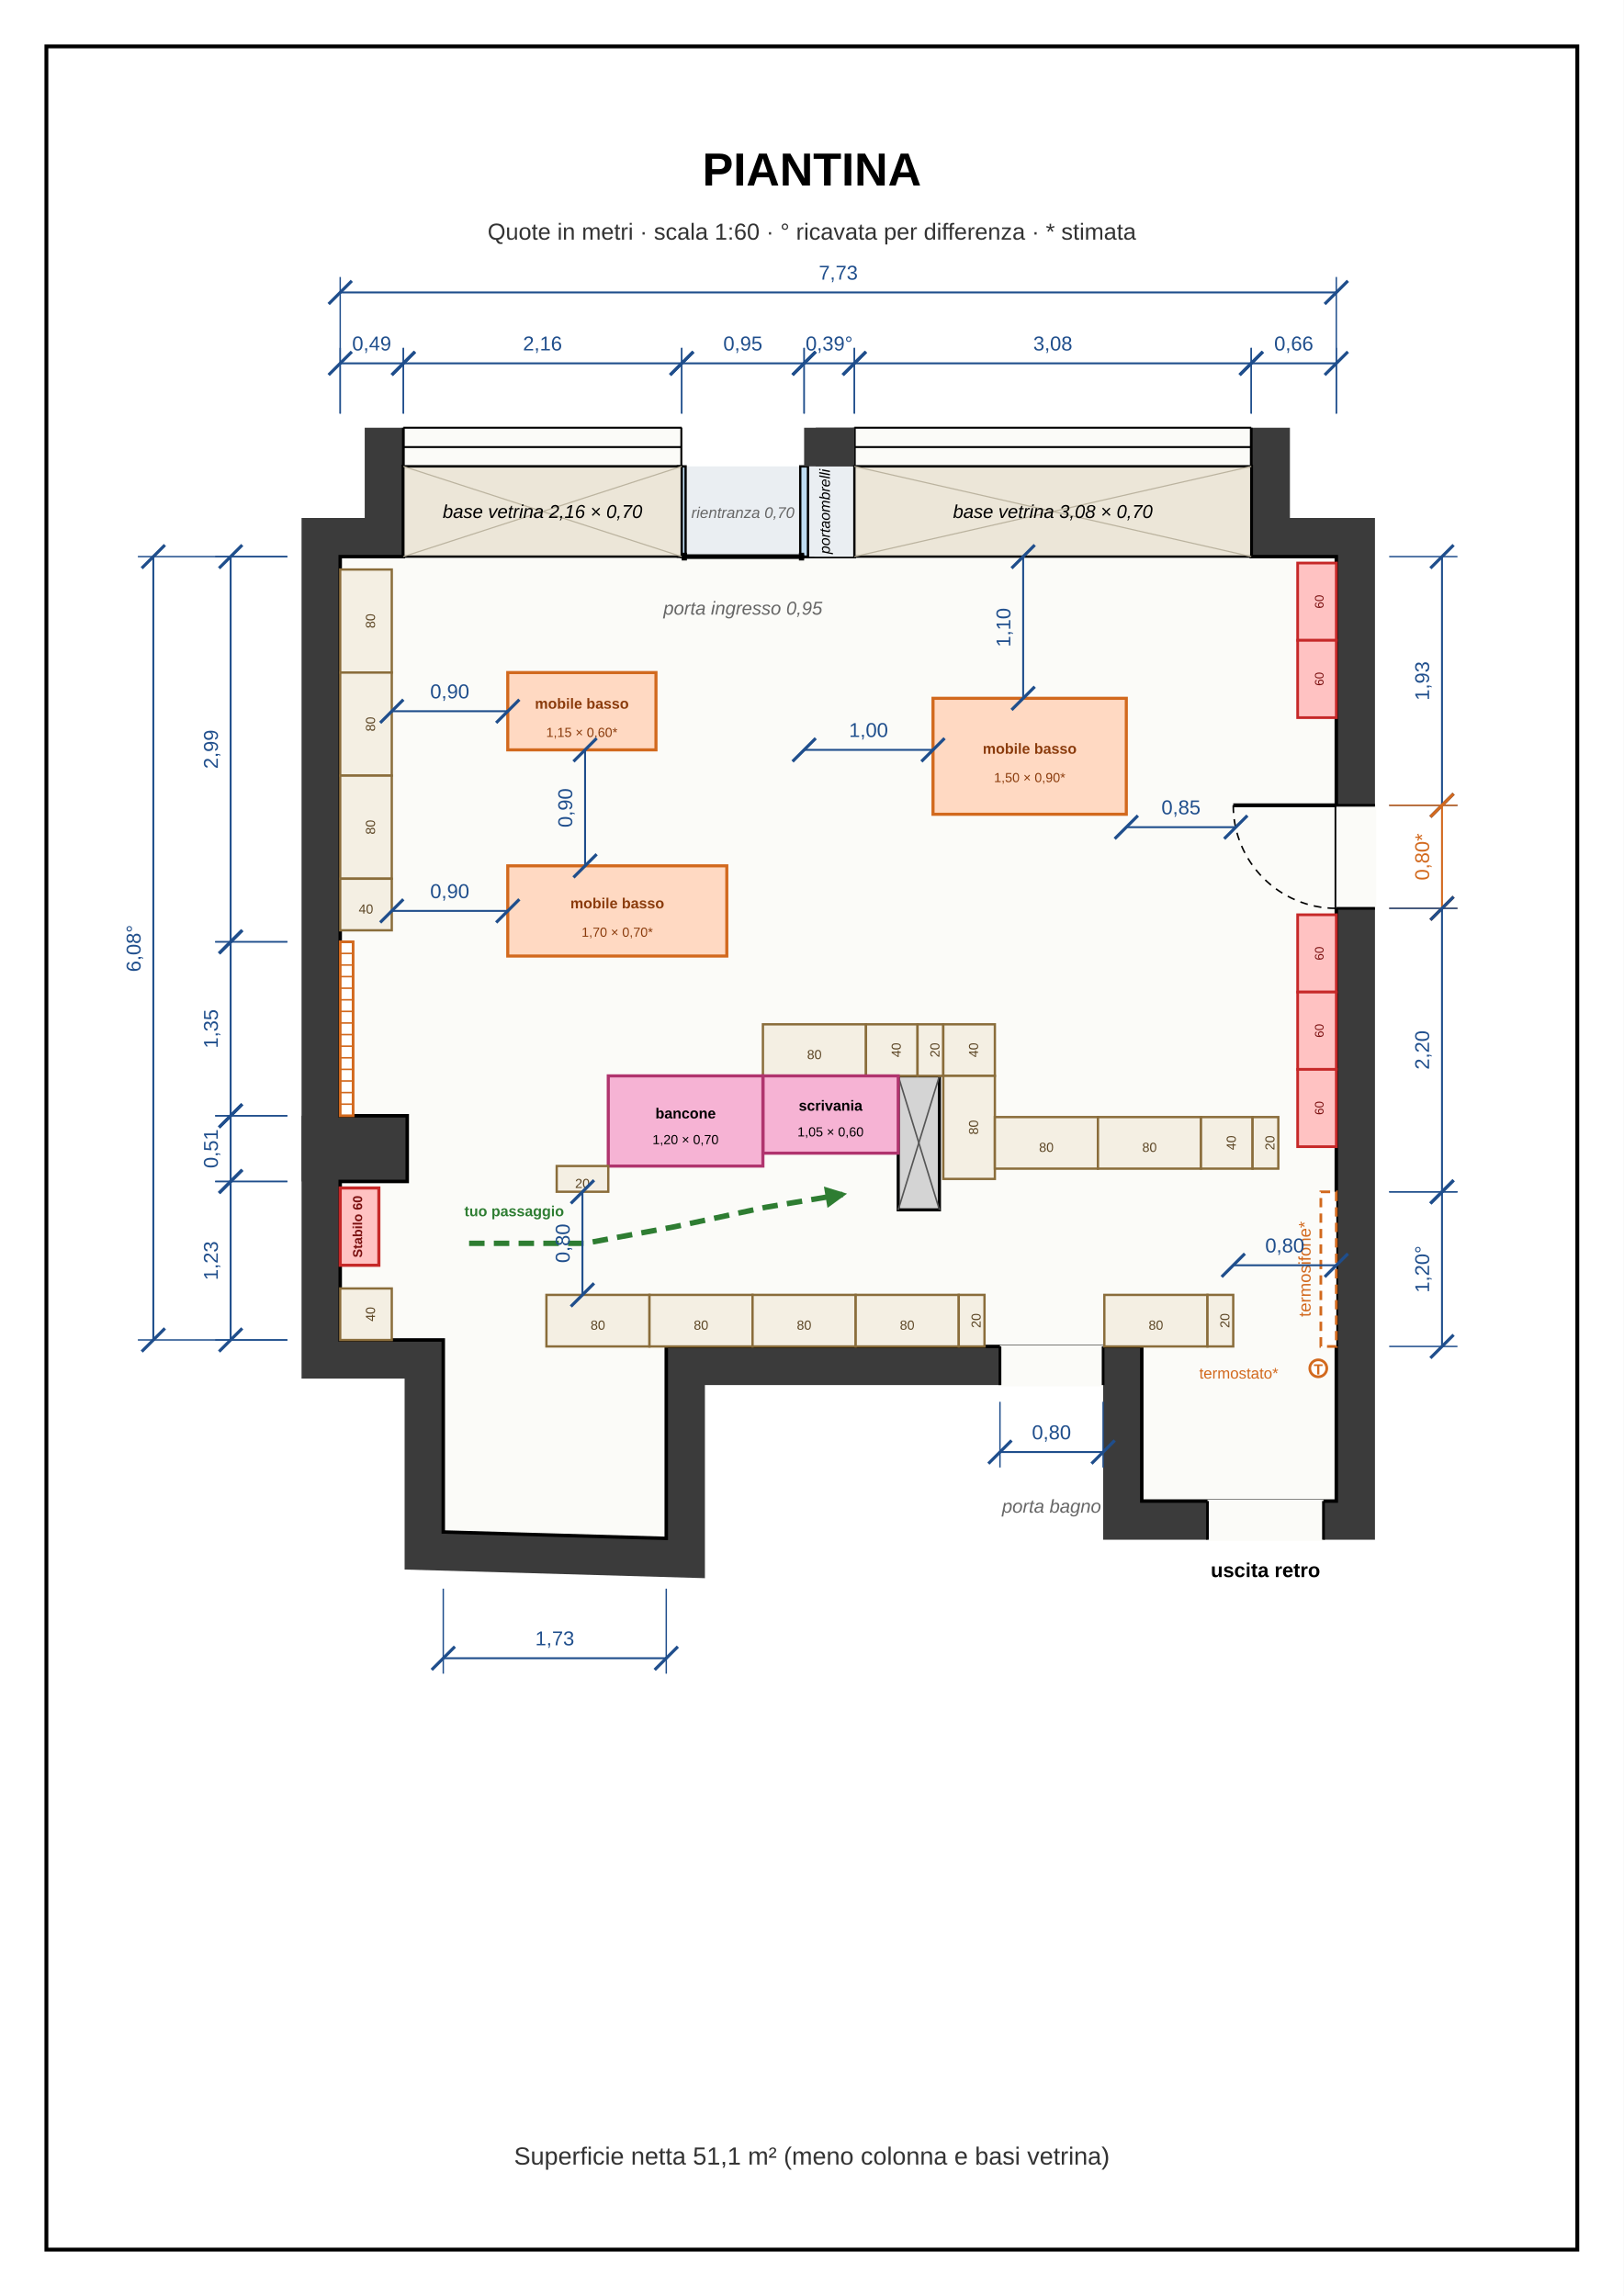
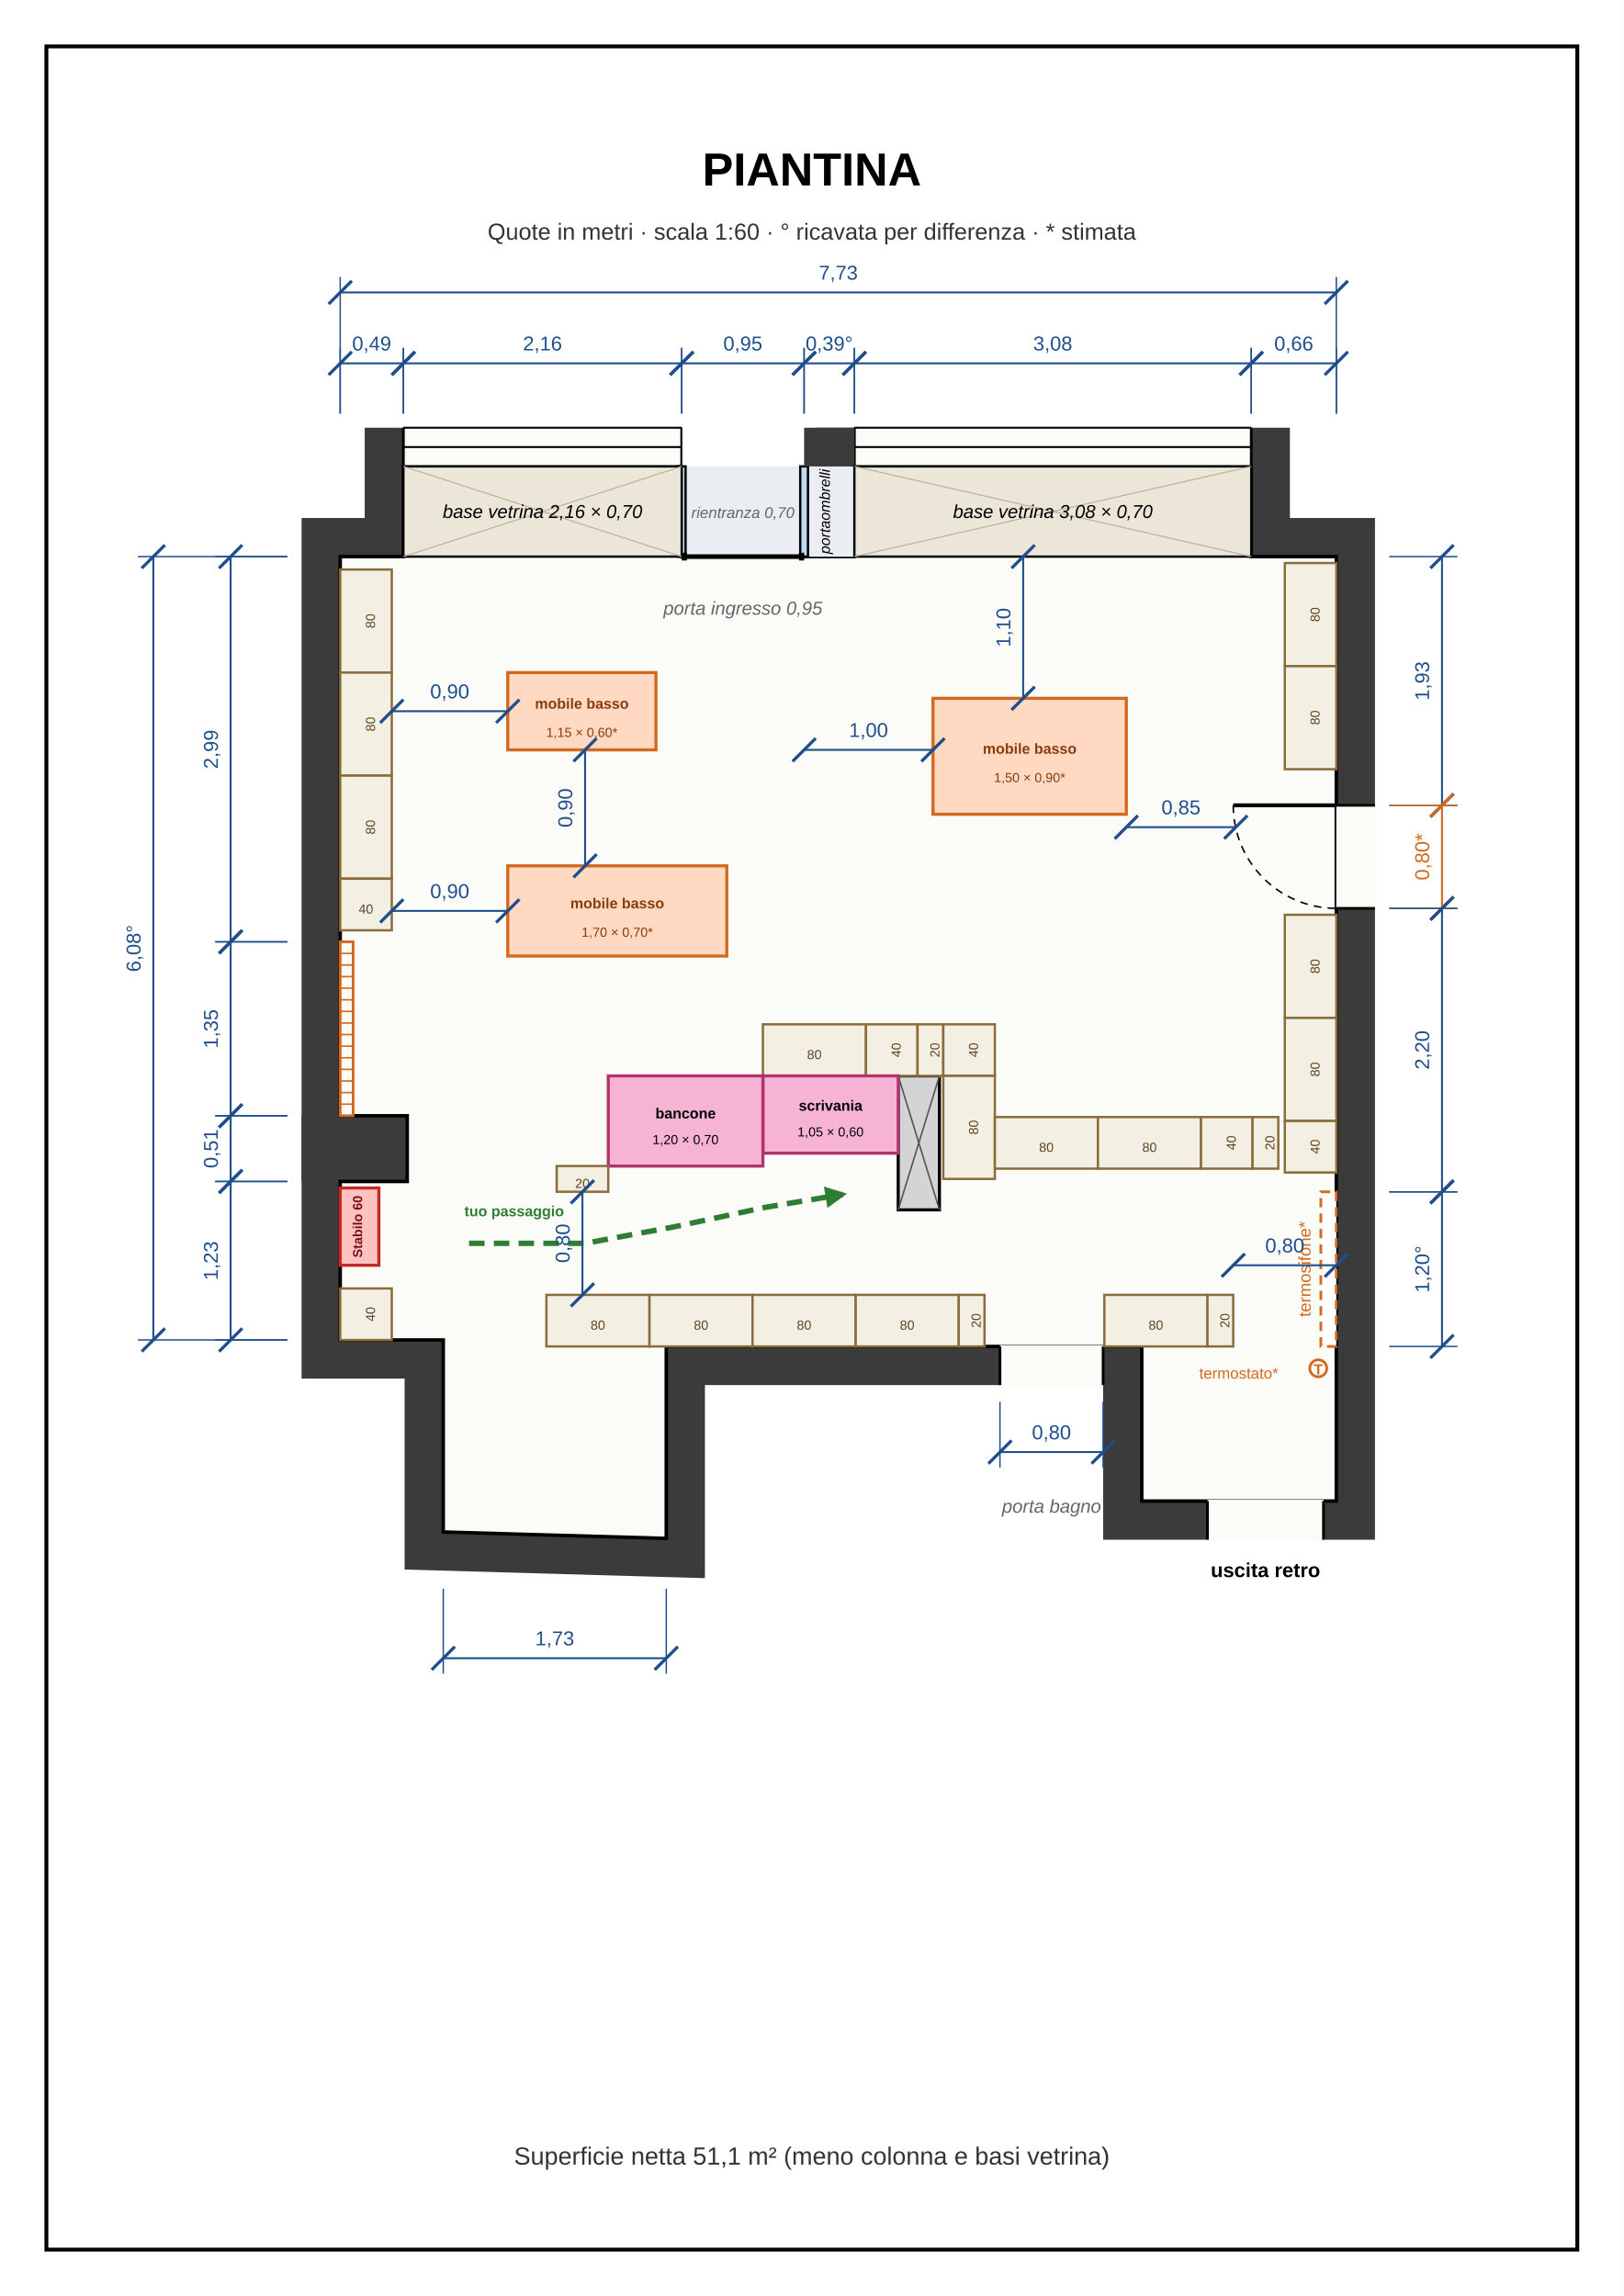
<svg xmlns="http://www.w3.org/2000/svg" width="210mm" height="297mm" viewBox="0 0 210 297" font-family="Arial, Helvetica, sans-serif">
  <defs>
    <pattern id="hatch" width="1.6" height="1.6" patternUnits="userSpaceOnUse" patternTransform="rotate(45)">
      <line x1="0" y1="0" x2="0" y2="1.6" stroke="#777" stroke-width="0.25" />
    </pattern>
  </defs>
  <rect width="210" height="297" fill="#ffffff" />
  <rect x="6" y="6" width="198" height="285" fill="none" stroke="#000" stroke-width="0.5" />
  <polygon points="44.00,72.00 52.17,72.00 52.17,60.33 88.17,60.33 88.17,72.00 110.50,72.00 110.50,60.33 161.83,60.33 161.83,72.00 172.83,72.00 172.83,194.17 147.67,194.17 147.67,174.17 86.17,174.17 86.17,199.00 57.33,198.17 57.33,173.33 44.00,173.33 44.00,152.83 52.67,152.83 52.67,144.33 44.00,144.33" fill="none" stroke="#3b3b3b" stroke-width="10.00" stroke-linejoin="miter" stroke-miterlimit="10" />
  <polygon points="44.00,72.00 52.17,72.00 52.17,60.33 88.17,60.33 88.17,72.00 110.50,72.00 110.50,60.33 161.83,60.33 161.83,72.00 172.83,72.00 172.83,194.17 147.67,194.17 147.67,174.17 86.17,174.17 86.17,199.00 57.33,198.17 57.33,173.33 44.00,173.33 44.00,152.83 52.67,152.83 52.67,144.33 44.00,144.33" fill="#fbfbf8" stroke="none" />
  <rect x="39.00" y="144.33" width="13.67" height="8.50" fill="#3b3b3b" stroke="none" stroke-width="0.25" />
  <polygon points="44.00,72.00 52.17,72.00 52.17,60.33 88.17,60.33 88.17,72.00 110.50,72.00 110.50,60.33 161.83,60.33 161.83,72.00 172.83,72.00 172.83,194.17 147.67,194.17 147.67,174.17 86.17,174.17 86.17,199.00 57.33,198.17 57.33,173.33 44.00,173.33 44.00,152.83 52.67,152.83 52.67,144.33 44.00,144.33" fill="none" stroke="#000" stroke-width="0.45" stroke-linejoin="miter" />
  <rect x="52.17" y="55.17" width="36.00" height="5.33" fill="#fbfbf8" stroke="none" stroke-width="0.25" />
  <line x1="52.17" y1="55.33" x2="52.17" y2="60.33" stroke="#000" stroke-width="0.35" />
  <line x1="88.17" y1="55.33" x2="88.17" y2="60.33" stroke="#000" stroke-width="0.35" />
  <line x1="52.17" y1="55.33" x2="88.17" y2="55.33" stroke="#000" stroke-width="0.25" />
  <line x1="52.17" y1="57.83" x2="88.17" y2="57.83" stroke="#000" stroke-width="0.25" />
  <line x1="52.17" y1="60.33" x2="88.17" y2="60.33" stroke="#000" stroke-width="0.25" />
  <rect x="110.50" y="55.17" width="51.33" height="5.33" fill="#fbfbf8" stroke="none" stroke-width="0.25" />
  <line x1="110.50" y1="55.33" x2="110.50" y2="60.33" stroke="#000" stroke-width="0.35" />
  <line x1="161.83" y1="55.33" x2="161.83" y2="60.33" stroke="#000" stroke-width="0.35" />
  <line x1="110.50" y1="55.33" x2="161.83" y2="55.33" stroke="#000" stroke-width="0.25" />
  <line x1="110.50" y1="57.83" x2="161.83" y2="57.83" stroke="#000" stroke-width="0.25" />
  <line x1="110.50" y1="60.33" x2="161.83" y2="60.33" stroke="#000" stroke-width="0.25" />
  <rect x="88.17" y="60.33" width="5.17" height="11.67" fill="#fbfbf8" stroke="none" stroke-width="0.25" />
  <rect x="88.25" y="55.17" width="5.25" height="5.25" fill="#ffffff" stroke="none" stroke-width="0.25" />
  <rect x="105.33" y="60.33" width="5.17" height="11.67" fill="#fbfbf8" stroke="none" stroke-width="0.25" />
  <rect x="88.17" y="66.83" width="22.33" height="5.17" fill="#fbfbf8" stroke="none" stroke-width="0.25" />
  <line x1="88.17" y1="67.00" x2="88.17" y2="72.00" stroke="#000" stroke-width="0.35" />
  <line x1="110.50" y1="67.00" x2="110.50" y2="72.00" stroke="#000" stroke-width="0.35" />
  <rect x="88.17" y="60.33" width="22.33" height="11.67" fill="#eaeef2" stroke="none" stroke-width="0.25" />
  <rect x="87.67" y="60.33" width="1.00" height="11.67" fill="#bfdcf2" stroke="#000" stroke-width="0.3" />
  <rect x="103.50" y="60.33" width="1.00" height="11.67" fill="#bfdcf2" stroke="#000" stroke-width="0.3" />
  <line x1="88.17" y1="72.00" x2="104.00" y2="72.00" stroke="#000" stroke-width="0.6" />
  <rect x="88.17" y="71.50" width="0.67" height="1.00" fill="#000" stroke="none" stroke-width="0.25" />
  <rect x="103.33" y="71.50" width="0.67" height="1.00" fill="#000" stroke="none" stroke-width="0.25" />
  <rect x="104.00" y="55.33" width="6.50" height="5.00" fill="#3b3b3b" stroke="none" stroke-width="0.25" />
  <rect x="172.83" y="104.17" width="5.17" height="13.33" fill="#fbfbf8" stroke="none" stroke-width="0.25" />
  <line x1="172.83" y1="104.17" x2="177.83" y2="104.17" stroke="#000" stroke-width="0.35" />
  <line x1="172.83" y1="117.50" x2="177.83" y2="117.50" stroke="#000" stroke-width="0.35" />
  <line x1="172.83" y1="104.17" x2="159.50" y2="104.17" stroke="#000" stroke-width="0.5" />
  <path d="M 159.50 104.17 A 13.33 13.33 0 0 0 172.83 117.50" fill="none" stroke="#000" stroke-width="0.2" stroke-dasharray="1 0.8" />
  <rect x="129.33" y="174.00" width="13.33" height="5.33" fill="#fbfbf8" stroke="none" stroke-width="0.25" />
  <line x1="129.33" y1="174.17" x2="129.33" y2="179.17" stroke="#000" stroke-width="0.35" />
  <line x1="142.67" y1="174.17" x2="142.67" y2="179.17" stroke="#000" stroke-width="0.35" />
  <rect x="156.17" y="194.00" width="15.00" height="5.33" fill="#fbfbf8" stroke="none" stroke-width="0.25" />
  <line x1="156.17" y1="194.17" x2="156.17" y2="199.17" stroke="#000" stroke-width="0.35" />
  <line x1="171.17" y1="194.17" x2="171.17" y2="199.17" stroke="#000" stroke-width="0.35" />
  <rect x="156.17" y="194.00" width="15.00" height="5.33" fill="none" stroke="none" stroke-width="0.25" />
  <rect x="52.17" y="60.33" width="36.00" height="11.67" fill="#ece6d8" stroke="#000" stroke-width="0.3" />
  <line x1="52.17" y1="60.33" x2="88.17" y2="72.00" stroke="#bbb39f" stroke-width="0.15" />
  <line x1="52.17" y1="72.00" x2="88.17" y2="60.33" stroke="#bbb39f" stroke-width="0.15" />
  <rect x="110.50" y="60.33" width="51.33" height="11.67" fill="#ece6d8" stroke="#000" stroke-width="0.3" />
  <line x1="110.50" y1="60.33" x2="161.83" y2="72.00" stroke="#bbb39f" stroke-width="0.15" />
  <line x1="110.50" y1="72.00" x2="161.83" y2="60.33" stroke="#bbb39f" stroke-width="0.15" />
  <rect x="116.17" y="139.17" width="5.33" height="17.33" fill="#d4d4d4" stroke="#000" stroke-width="0.4" />
  <line x1="116.17" y1="139.17" x2="121.50" y2="156.50" stroke="#555" stroke-width="0.2" />
  <line x1="121.50" y1="139.17" x2="116.17" y2="156.50" stroke="#555" stroke-width="0.2" />
  <rect x="44.00" y="121.83" width="1.67" height="22.50" fill="#fff" stroke="#d2691e" stroke-width="0.35" />
  <line x1="44.00" y1="123.33" x2="45.67" y2="123.33" stroke="#d2691e" stroke-width="0.2" />
  <line x1="44.00" y1="124.83" x2="45.67" y2="124.83" stroke="#d2691e" stroke-width="0.2" />
  <line x1="44.00" y1="126.33" x2="45.67" y2="126.33" stroke="#d2691e" stroke-width="0.2" />
  <line x1="44.00" y1="127.83" x2="45.67" y2="127.83" stroke="#d2691e" stroke-width="0.2" />
  <line x1="44.00" y1="129.33" x2="45.67" y2="129.33" stroke="#d2691e" stroke-width="0.2" />
  <line x1="44.00" y1="130.83" x2="45.67" y2="130.83" stroke="#d2691e" stroke-width="0.2" />
  <line x1="44.00" y1="132.33" x2="45.67" y2="132.33" stroke="#d2691e" stroke-width="0.2" />
  <line x1="44.00" y1="133.83" x2="45.67" y2="133.83" stroke="#d2691e" stroke-width="0.2" />
  <line x1="44.00" y1="135.33" x2="45.67" y2="135.33" stroke="#d2691e" stroke-width="0.2" />
  <line x1="44.00" y1="136.83" x2="45.67" y2="136.83" stroke="#d2691e" stroke-width="0.2" />
  <line x1="44.00" y1="138.33" x2="45.67" y2="138.33" stroke="#d2691e" stroke-width="0.2" />
  <line x1="44.00" y1="139.83" x2="45.67" y2="139.83" stroke="#d2691e" stroke-width="0.2" />
  <line x1="44.00" y1="141.33" x2="45.67" y2="141.33" stroke="#d2691e" stroke-width="0.2" />
  <line x1="44.00" y1="142.83" x2="45.67" y2="142.83" stroke="#d2691e" stroke-width="0.2" />
  <rect x="170.83" y="154.17" width="2.00" height="20.00" fill="#fff" stroke="#d2691e" stroke-width="0.35" stroke-dasharray="1.2 0.8" />
  <text x="169.50" y="164.17" font-size="2.2" fill="#d2691e" text-anchor="middle" font-weight="normal" font-style="normal" transform="rotate(-90 169.50 164.17)">termosifone*</text>
  <circle cx="170.50" cy="177.00" r="1.1" fill="#fff" stroke="#d2691e" stroke-width="0.35" />
  <text x="170.50" y="177.80" font-size="1.9" fill="#d2691e" text-anchor="middle" font-weight="bold">T</text>
  <text x="165.33" y="178.33" font-size="2.0" fill="#d2691e" text-anchor="end" font-weight="normal" font-style="normal">termostato*</text>
  <text x="70.17" y="67.00" font-size="2.4" fill="#000" text-anchor="middle" font-weight="normal" font-style="italic">base vetrina 2,16 × 0,70</text>
  <text x="136.17" y="67.00" font-size="2.4" fill="#000" text-anchor="middle" font-weight="normal" font-style="italic">base vetrina 3,08 × 0,70</text>
  <text x="96.08" y="79.50" font-size="2.4" fill="#666666" text-anchor="middle" font-weight="normal" font-style="italic">porta ingresso 0,95</text>
  <text x="96.08" y="67.00" font-size="2.0" fill="#666666" text-anchor="middle" font-weight="normal" font-style="italic">rientranza 0,70</text>
  <text x="107.33" y="66.17" font-size="1.9" fill="#000" text-anchor="middle" font-weight="normal" font-style="italic" transform="rotate(-90 107.33 66.17)">portaombrelli</text>
  <text x="136.00" y="195.67" font-size="2.4" fill="#666666" text-anchor="middle" font-weight="normal" font-style="italic">porta bagno</text>
  <text x="163.67" y="204.00" font-size="2.6" fill="#000" text-anchor="middle" font-weight="bold" font-style="normal">uscita retro</text>
  <rect x="44.00" y="73.67" width="6.67" height="13.33" fill="#f4efe3" stroke="#8a6d3b" stroke-width="0.3" />
  <text x="48.50" y="80.33" font-size="1.7" fill="#5b4524" text-anchor="middle" font-weight="normal" font-style="normal" transform="rotate(-90 48.50 80.33)">80</text>
  <rect x="44.00" y="87.00" width="6.67" height="13.33" fill="#f4efe3" stroke="#8a6d3b" stroke-width="0.3" />
  <text x="48.50" y="93.67" font-size="1.7" fill="#5b4524" text-anchor="middle" font-weight="normal" font-style="normal" transform="rotate(-90 48.50 93.67)">80</text>
  <rect x="44.00" y="100.33" width="6.67" height="13.33" fill="#f4efe3" stroke="#8a6d3b" stroke-width="0.3" />
  <text x="48.50" y="107.00" font-size="1.7" fill="#5b4524" text-anchor="middle" font-weight="normal" font-style="normal" transform="rotate(-90 48.50 107.00)">80</text>
  <rect x="44.00" y="113.67" width="6.67" height="6.67" fill="#f4efe3" stroke="#8a6d3b" stroke-width="0.3" />
  <text x="47.33" y="118.17" font-size="1.7" fill="#5b4524" text-anchor="middle" font-weight="normal" font-style="normal">40</text>
  <rect x="44.00" y="166.67" width="6.67" height="6.67" fill="#f4efe3" stroke="#8a6d3b" stroke-width="0.3" />
  <text x="48.50" y="170.00" font-size="1.7" fill="#5b4524" text-anchor="middle" font-weight="normal" font-style="normal" transform="rotate(-90 48.50 170.00)">40</text>
  <rect x="70.67" y="167.50" width="13.33" height="6.67" fill="#f4efe3" stroke="#8a6d3b" stroke-width="0.3" />
  <text x="77.33" y="172.00" font-size="1.7" fill="#5b4524" text-anchor="middle" font-weight="normal" font-style="normal">80</text>
  <rect x="84.00" y="167.50" width="13.33" height="6.67" fill="#f4efe3" stroke="#8a6d3b" stroke-width="0.3" />
  <text x="90.67" y="172.00" font-size="1.7" fill="#5b4524" text-anchor="middle" font-weight="normal" font-style="normal">80</text>
  <rect x="97.33" y="167.50" width="13.33" height="6.67" fill="#f4efe3" stroke="#8a6d3b" stroke-width="0.3" />
  <text x="104.00" y="172.00" font-size="1.7" fill="#5b4524" text-anchor="middle" font-weight="normal" font-style="normal">80</text>
  <rect x="110.67" y="167.50" width="13.33" height="6.67" fill="#f4efe3" stroke="#8a6d3b" stroke-width="0.3" />
  <text x="117.33" y="172.00" font-size="1.7" fill="#5b4524" text-anchor="middle" font-weight="normal" font-style="normal">80</text>
  <rect x="124.00" y="167.50" width="3.33" height="6.67" fill="#f4efe3" stroke="#8a6d3b" stroke-width="0.3" />
  <text x="126.83" y="170.83" font-size="1.7" fill="#5b4524" text-anchor="middle" font-weight="normal" font-style="normal" transform="rotate(-90 126.83 170.83)">20</text>
  <rect x="142.83" y="167.50" width="13.33" height="6.67" fill="#f4efe3" stroke="#8a6d3b" stroke-width="0.3" />
  <text x="149.50" y="172.00" font-size="1.7" fill="#5b4524" text-anchor="middle" font-weight="normal" font-style="normal">80</text>
  <rect x="156.17" y="167.50" width="3.33" height="6.67" fill="#f4efe3" stroke="#8a6d3b" stroke-width="0.3" />
  <text x="159.00" y="170.83" font-size="1.7" fill="#5b4524" text-anchor="middle" font-weight="normal" font-style="normal" transform="rotate(-90 159.00 170.83)">20</text>
  <line x1="159.50" y1="163.67" x2="172.83" y2="163.67" stroke="#1f4e8c" stroke-width="0.25" />
  <line x1="158.00" y1="165.17" x2="161.00" y2="162.17" stroke="#1f4e8c" stroke-width="0.4" />
  <line x1="171.33" y1="165.17" x2="174.33" y2="162.17" stroke="#1f4e8c" stroke-width="0.4" />
  <text x="166.17" y="162.00" font-size="2.6" fill="#1f4e8c" text-anchor="middle" font-weight="normal" font-style="normal">0,80</text>
-   <rect x="167.83" y="72.83" width="5.00" height="10.00" fill="#ffc2c2" stroke="#c62828" stroke-width="0.35" />
-   <text x="171.17" y="77.83" font-size="1.6" fill="#7a1010" text-anchor="middle" font-weight="normal" font-style="normal" transform="rotate(-90 171.17 77.83)">60</text>
-   <rect x="167.83" y="82.83" width="5.00" height="10.00" fill="#ffc2c2" stroke="#c62828" stroke-width="0.35" />
-   <text x="171.17" y="87.83" font-size="1.6" fill="#7a1010" text-anchor="middle" font-weight="normal" font-style="normal" transform="rotate(-90 171.17 87.83)">60</text>
-   <rect x="167.83" y="118.33" width="5.00" height="10.00" fill="#ffc2c2" stroke="#c62828" stroke-width="0.35" />
-   <text x="171.17" y="123.33" font-size="1.6" fill="#7a1010" text-anchor="middle" font-weight="normal" font-style="normal" transform="rotate(-90 171.17 123.33)">60</text>
-   <rect x="167.83" y="128.33" width="5.00" height="10.00" fill="#ffc2c2" stroke="#c62828" stroke-width="0.35" />
-   <text x="171.17" y="133.33" font-size="1.6" fill="#7a1010" text-anchor="middle" font-weight="normal" font-style="normal" transform="rotate(-90 171.17 133.33)">60</text>
-   <rect x="167.83" y="138.33" width="5.00" height="10.00" fill="#ffc2c2" stroke="#c62828" stroke-width="0.35" />
-   <text x="171.17" y="143.33" font-size="1.6" fill="#7a1010" text-anchor="middle" font-weight="normal" font-style="normal" transform="rotate(-90 171.17 143.33)">60</text>
+   <rect x="166.17" y="72.83" width="6.67" height="13.33" fill="#f4efe3" stroke="#8a6d3b" stroke-width="0.3" />
+   <text x="170.67" y="79.50" font-size="1.7" fill="#5b4524" text-anchor="middle" font-weight="normal" font-style="normal" transform="rotate(-90 170.67 79.50)">80</text>
+   <rect x="166.17" y="86.17" width="6.67" height="13.33" fill="#f4efe3" stroke="#8a6d3b" stroke-width="0.3" />
+   <text x="170.67" y="92.83" font-size="1.7" fill="#5b4524" text-anchor="middle" font-weight="normal" font-style="normal" transform="rotate(-90 170.67 92.83)">80</text>
+   <rect x="166.17" y="118.33" width="6.67" height="13.33" fill="#f4efe3" stroke="#8a6d3b" stroke-width="0.3" />
+   <text x="170.67" y="125.00" font-size="1.7" fill="#5b4524" text-anchor="middle" font-weight="normal" font-style="normal" transform="rotate(-90 170.67 125.00)">80</text>
+   <rect x="166.17" y="131.67" width="6.67" height="13.33" fill="#f4efe3" stroke="#8a6d3b" stroke-width="0.3" />
+   <text x="170.67" y="138.33" font-size="1.7" fill="#5b4524" text-anchor="middle" font-weight="normal" font-style="normal" transform="rotate(-90 170.67 138.33)">80</text>
+   <rect x="166.17" y="145.00" width="6.67" height="6.67" fill="#f4efe3" stroke="#8a6d3b" stroke-width="0.3" />
+   <text x="170.67" y="148.33" font-size="1.7" fill="#5b4524" text-anchor="middle" font-weight="normal" font-style="normal" transform="rotate(-90 170.67 148.33)">40</text>
  <rect x="98.67" y="132.50" width="13.33" height="6.67" fill="#f4efe3" stroke="#8a6d3b" stroke-width="0.3" />
  <text x="105.33" y="137.00" font-size="1.7" fill="#5b4524" text-anchor="middle" font-weight="normal" font-style="normal">80</text>
  <rect x="112.00" y="132.50" width="6.67" height="6.67" fill="#f4efe3" stroke="#8a6d3b" stroke-width="0.3" />
  <text x="116.50" y="135.83" font-size="1.7" fill="#5b4524" text-anchor="middle" font-weight="normal" font-style="normal" transform="rotate(-90 116.50 135.83)">40</text>
  <rect x="118.67" y="132.50" width="3.33" height="6.67" fill="#f4efe3" stroke="#8a6d3b" stroke-width="0.3" />
  <text x="121.50" y="135.83" font-size="1.7" fill="#5b4524" text-anchor="middle" font-weight="normal" font-style="normal" transform="rotate(-90 121.50 135.83)">20</text>
  <rect x="122.00" y="132.50" width="6.67" height="6.67" fill="#f4efe3" stroke="#8a6d3b" stroke-width="0.3" />
  <text x="126.50" y="135.83" font-size="1.7" fill="#5b4524" text-anchor="middle" font-weight="normal" font-style="normal" transform="rotate(-90 126.50 135.83)">40</text>
  <rect x="122.00" y="139.17" width="6.67" height="13.33" fill="#f4efe3" stroke="#8a6d3b" stroke-width="0.3" />
  <text x="126.50" y="145.83" font-size="1.7" fill="#5b4524" text-anchor="middle" font-weight="normal" font-style="normal" transform="rotate(-90 126.50 145.83)">80</text>
  <rect x="128.67" y="144.50" width="13.33" height="6.67" fill="#f4efe3" stroke="#8a6d3b" stroke-width="0.3" />
  <text x="135.33" y="149.00" font-size="1.7" fill="#5b4524" text-anchor="middle" font-weight="normal" font-style="normal">80</text>
  <rect x="142.00" y="144.50" width="13.33" height="6.67" fill="#f4efe3" stroke="#8a6d3b" stroke-width="0.3" />
  <text x="148.67" y="149.00" font-size="1.7" fill="#5b4524" text-anchor="middle" font-weight="normal" font-style="normal">80</text>
  <rect x="155.33" y="144.50" width="6.67" height="6.67" fill="#f4efe3" stroke="#8a6d3b" stroke-width="0.3" />
  <text x="159.83" y="147.83" font-size="1.7" fill="#5b4524" text-anchor="middle" font-weight="normal" font-style="normal" transform="rotate(-90 159.83 147.83)">40</text>
  <rect x="162.00" y="144.50" width="3.33" height="6.67" fill="#f4efe3" stroke="#8a6d3b" stroke-width="0.3" />
  <text x="164.83" y="147.83" font-size="1.7" fill="#5b4524" text-anchor="middle" font-weight="normal" font-style="normal" transform="rotate(-90 164.83 147.83)">20</text>
  <rect x="98.67" y="139.17" width="17.50" height="10.00" fill="#f6b3d4" stroke="#b0346e" stroke-width="0.4" />
  <text x="107.42" y="143.67" font-size="1.9" fill="#000" text-anchor="middle" font-weight="bold" font-style="normal">scrivania</text>
  <text x="107.42" y="147.00" font-size="1.7" fill="#000" text-anchor="middle" font-weight="normal" font-style="normal">1,05 × 0,60</text>
  <rect x="78.67" y="139.17" width="20.00" height="11.67" fill="#f6b3d4" stroke="#b0346e" stroke-width="0.4" />
  <text x="88.67" y="144.67" font-size="1.9" fill="#000" text-anchor="middle" font-weight="bold" font-style="normal">bancone</text>
  <text x="88.67" y="148.00" font-size="1.7" fill="#000" text-anchor="middle" font-weight="normal" font-style="normal">1,20 × 0,70</text>
  <rect x="72.00" y="150.83" width="6.67" height="3.33" fill="#f4efe3" stroke="#8a6d3b" stroke-width="0.3" />
  <text x="75.33" y="153.67" font-size="1.7" fill="#5b4524" text-anchor="middle" font-weight="normal" font-style="normal">20</text>
  <defs>
    <marker id="arw" markerWidth="4" markerHeight="4" refX="3.2" refY="2" orient="auto">
      <path d="M0,0 L4,2 L0,4 z" fill="#2e7d32" />
    </marker>
  </defs>
  <polyline points="60.67,160.83 75.67,160.83 87.33,158.67 99.00,156.17 109.00,154.50" fill="none" stroke="#2e7d32" stroke-width="0.7" stroke-dasharray="2 1.2" marker-end="url(#arw)" />
  <text x="66.50" y="157.33" font-size="1.9" fill="#2e7d32" text-anchor="middle" font-weight="bold" font-style="normal">tuo passaggio</text>
  <line x1="75.33" y1="154.17" x2="75.33" y2="167.50" stroke="#1f4e8c" stroke-width="0.25" />
  <line x1="73.83" y1="155.67" x2="76.83" y2="152.67" stroke="#1f4e8c" stroke-width="0.4" />
  <line x1="73.83" y1="169.00" x2="76.83" y2="166.00" stroke="#1f4e8c" stroke-width="0.4" />
  <text x="73.67" y="160.83" font-size="2.6" fill="#1f4e8c" text-anchor="middle" font-weight="normal" font-style="normal" transform="rotate(-90 73.67 160.83)">0,80</text>
  <rect x="65.67" y="87.00" width="19.17" height="10.00" fill="#ffd9c2" stroke="#d2691e" stroke-width="0.4" />
  <text x="75.25" y="91.67" font-size="1.9" fill="#8a3b0c" text-anchor="middle" font-weight="bold" font-style="normal">mobile basso</text>
  <text x="75.25" y="95.33" font-size="1.7" fill="#8a3b0c" text-anchor="middle" font-weight="normal" font-style="normal">1,15 × 0,60*</text>
  <rect x="65.67" y="112.00" width="28.33" height="11.67" fill="#ffd9c2" stroke="#d2691e" stroke-width="0.4" />
  <text x="79.83" y="117.50" font-size="1.9" fill="#8a3b0c" text-anchor="middle" font-weight="bold" font-style="normal">mobile basso</text>
  <text x="79.83" y="121.17" font-size="1.7" fill="#8a3b0c" text-anchor="middle" font-weight="normal" font-style="normal">1,70 × 0,70*</text>
  <rect x="120.67" y="90.33" width="25.00" height="15.00" fill="#ffd9c2" stroke="#d2691e" stroke-width="0.4" />
  <text x="133.17" y="97.50" font-size="1.9" fill="#8a3b0c" text-anchor="middle" font-weight="bold" font-style="normal">mobile basso</text>
  <text x="133.17" y="101.17" font-size="1.7" fill="#8a3b0c" text-anchor="middle" font-weight="normal" font-style="normal">1,50 × 0,90*</text>
  <line x1="50.67" y1="92.00" x2="65.67" y2="92.00" stroke="#1f4e8c" stroke-width="0.25" />
  <line x1="49.17" y1="93.50" x2="52.17" y2="90.50" stroke="#1f4e8c" stroke-width="0.4" />
  <line x1="64.17" y1="93.50" x2="67.17" y2="90.50" stroke="#1f4e8c" stroke-width="0.4" />
  <text x="58.17" y="90.33" font-size="2.6" fill="#1f4e8c" text-anchor="middle" font-weight="normal" font-style="normal">0,90</text>
  <line x1="75.67" y1="97.00" x2="75.67" y2="112.00" stroke="#1f4e8c" stroke-width="0.25" />
  <line x1="74.17" y1="98.50" x2="77.17" y2="95.50" stroke="#1f4e8c" stroke-width="0.4" />
  <line x1="74.17" y1="113.50" x2="77.17" y2="110.50" stroke="#1f4e8c" stroke-width="0.4" />
  <text x="74.00" y="104.50" font-size="2.6" fill="#1f4e8c" text-anchor="middle" font-weight="normal" font-style="normal" transform="rotate(-90 74.00 104.50)">0,90</text>
  <line x1="50.67" y1="117.83" x2="65.67" y2="117.83" stroke="#1f4e8c" stroke-width="0.25" />
  <line x1="49.17" y1="119.33" x2="52.17" y2="116.33" stroke="#1f4e8c" stroke-width="0.4" />
  <line x1="64.17" y1="119.33" x2="67.17" y2="116.33" stroke="#1f4e8c" stroke-width="0.4" />
  <text x="58.17" y="116.17" font-size="2.6" fill="#1f4e8c" text-anchor="middle" font-weight="normal" font-style="normal">0,90</text>
  <line x1="145.67" y1="107.00" x2="159.83" y2="107.00" stroke="#1f4e8c" stroke-width="0.25" />
  <line x1="144.17" y1="108.50" x2="147.17" y2="105.50" stroke="#1f4e8c" stroke-width="0.4" />
  <line x1="158.33" y1="108.50" x2="161.33" y2="105.50" stroke="#1f4e8c" stroke-width="0.4" />
  <text x="152.75" y="105.33" font-size="2.6" fill="#1f4e8c" text-anchor="middle" font-weight="normal" font-style="normal">0,85</text>
  <line x1="132.33" y1="72.00" x2="132.33" y2="90.33" stroke="#1f4e8c" stroke-width="0.25" />
  <line x1="130.83" y1="73.50" x2="133.83" y2="70.50" stroke="#1f4e8c" stroke-width="0.4" />
  <line x1="130.83" y1="91.83" x2="133.83" y2="88.83" stroke="#1f4e8c" stroke-width="0.4" />
  <text x="130.67" y="81.17" font-size="2.6" fill="#1f4e8c" text-anchor="middle" font-weight="normal" font-style="normal" transform="rotate(-90 130.67 81.17)">1,10</text>
  <line x1="104.00" y1="97.00" x2="120.67" y2="97.00" stroke="#1f4e8c" stroke-width="0.25" />
  <line x1="102.50" y1="98.50" x2="105.50" y2="95.50" stroke="#1f4e8c" stroke-width="0.4" />
  <line x1="119.17" y1="98.50" x2="122.17" y2="95.50" stroke="#1f4e8c" stroke-width="0.4" />
  <text x="112.33" y="95.33" font-size="2.6" fill="#1f4e8c" text-anchor="middle" font-weight="normal" font-style="normal">1,00</text>
  <rect x="44.00" y="153.67" width="5.00" height="10.00" fill="#ffc2c2" stroke="#c62828" stroke-width="0.4" />
  <text x="46.83" y="158.67" font-size="1.7" fill="#7a1010" text-anchor="middle" font-weight="bold" font-style="normal" transform="rotate(-90 46.83 158.67)">Stabilo 60</text>
  <line x1="44.00" y1="53.50" x2="44.00" y2="45.00" stroke="#1f4e8c" stroke-width="0.18" />
  <line x1="52.17" y1="53.50" x2="52.17" y2="45.00" stroke="#1f4e8c" stroke-width="0.18" />
  <line x1="44.00" y1="47.00" x2="52.17" y2="47.00" stroke="#1f4e8c" stroke-width="0.25" />
  <line x1="42.50" y1="48.50" x2="45.50" y2="45.50" stroke="#1f4e8c" stroke-width="0.4" />
  <line x1="50.67" y1="48.50" x2="53.67" y2="45.50" stroke="#1f4e8c" stroke-width="0.4" />
  <text x="48.08" y="45.33" font-size="2.6" fill="#1f4e8c" text-anchor="middle" font-weight="normal" font-style="normal">0,49</text>
  <line x1="52.17" y1="53.50" x2="52.17" y2="45.00" stroke="#1f4e8c" stroke-width="0.18" />
  <line x1="88.17" y1="53.50" x2="88.17" y2="45.00" stroke="#1f4e8c" stroke-width="0.18" />
  <line x1="52.17" y1="47.00" x2="88.17" y2="47.00" stroke="#1f4e8c" stroke-width="0.25" />
  <line x1="50.67" y1="48.50" x2="53.67" y2="45.50" stroke="#1f4e8c" stroke-width="0.4" />
  <line x1="86.67" y1="48.50" x2="89.67" y2="45.50" stroke="#1f4e8c" stroke-width="0.4" />
  <text x="70.17" y="45.33" font-size="2.6" fill="#1f4e8c" text-anchor="middle" font-weight="normal" font-style="normal">2,16</text>
  <line x1="88.17" y1="53.50" x2="88.17" y2="45.00" stroke="#1f4e8c" stroke-width="0.18" />
  <line x1="104.00" y1="53.50" x2="104.00" y2="45.00" stroke="#1f4e8c" stroke-width="0.18" />
  <line x1="88.17" y1="47.00" x2="104.00" y2="47.00" stroke="#1f4e8c" stroke-width="0.25" />
  <line x1="86.67" y1="48.50" x2="89.67" y2="45.50" stroke="#1f4e8c" stroke-width="0.4" />
  <line x1="102.50" y1="48.50" x2="105.50" y2="45.50" stroke="#1f4e8c" stroke-width="0.4" />
  <text x="96.08" y="45.33" font-size="2.6" fill="#1f4e8c" text-anchor="middle" font-weight="normal" font-style="normal">0,95</text>
  <line x1="104.00" y1="53.50" x2="104.00" y2="45.00" stroke="#1f4e8c" stroke-width="0.18" />
  <line x1="110.50" y1="53.50" x2="110.50" y2="45.00" stroke="#1f4e8c" stroke-width="0.18" />
  <line x1="104.00" y1="47.00" x2="110.50" y2="47.00" stroke="#1f4e8c" stroke-width="0.25" />
  <line x1="102.50" y1="48.50" x2="105.50" y2="45.50" stroke="#1f4e8c" stroke-width="0.4" />
  <line x1="109.00" y1="48.50" x2="112.00" y2="45.50" stroke="#1f4e8c" stroke-width="0.4" />
  <text x="107.25" y="45.33" font-size="2.6" fill="#1f4e8c" text-anchor="middle" font-weight="normal" font-style="normal">0,39°</text>
  <line x1="110.50" y1="53.50" x2="110.50" y2="45.00" stroke="#1f4e8c" stroke-width="0.18" />
  <line x1="161.83" y1="53.50" x2="161.83" y2="45.00" stroke="#1f4e8c" stroke-width="0.18" />
  <line x1="110.50" y1="47.00" x2="161.83" y2="47.00" stroke="#1f4e8c" stroke-width="0.25" />
  <line x1="109.00" y1="48.50" x2="112.00" y2="45.50" stroke="#1f4e8c" stroke-width="0.4" />
  <line x1="160.33" y1="48.50" x2="163.33" y2="45.50" stroke="#1f4e8c" stroke-width="0.4" />
  <text x="136.17" y="45.33" font-size="2.6" fill="#1f4e8c" text-anchor="middle" font-weight="normal" font-style="normal">3,08</text>
  <line x1="161.83" y1="53.50" x2="161.83" y2="45.00" stroke="#1f4e8c" stroke-width="0.18" />
  <line x1="172.83" y1="53.50" x2="172.83" y2="45.00" stroke="#1f4e8c" stroke-width="0.18" />
  <line x1="161.83" y1="47.00" x2="172.83" y2="47.00" stroke="#1f4e8c" stroke-width="0.25" />
  <line x1="160.33" y1="48.50" x2="163.33" y2="45.50" stroke="#1f4e8c" stroke-width="0.4" />
  <line x1="171.33" y1="48.50" x2="174.33" y2="45.50" stroke="#1f4e8c" stroke-width="0.4" />
  <text x="167.33" y="45.33" font-size="2.6" fill="#1f4e8c" text-anchor="middle" font-weight="normal" font-style="normal">0,66</text>
  <line x1="44.00" y1="53.50" x2="44.00" y2="35.83" stroke="#1f4e8c" stroke-width="0.18" />
  <line x1="172.83" y1="53.50" x2="172.83" y2="35.83" stroke="#1f4e8c" stroke-width="0.18" />
  <line x1="44.00" y1="37.83" x2="172.83" y2="37.83" stroke="#1f4e8c" stroke-width="0.25" />
  <line x1="42.50" y1="39.33" x2="45.50" y2="36.33" stroke="#1f4e8c" stroke-width="0.4" />
  <line x1="171.33" y1="39.33" x2="174.33" y2="36.33" stroke="#1f4e8c" stroke-width="0.4" />
  <text x="108.42" y="36.17" font-size="2.6" fill="#1f4e8c" text-anchor="middle" font-weight="normal" font-style="normal">7,73</text>
  <line x1="179.67" y1="72.00" x2="188.50" y2="72.00" stroke="#1f4e8c" stroke-width="0.18" />
  <line x1="179.67" y1="104.17" x2="188.50" y2="104.17" stroke="#1f4e8c" stroke-width="0.18" />
  <line x1="186.50" y1="72.00" x2="186.50" y2="104.17" stroke="#1f4e8c" stroke-width="0.25" />
  <line x1="185.00" y1="73.50" x2="188.00" y2="70.50" stroke="#1f4e8c" stroke-width="0.4" />
  <line x1="185.00" y1="105.67" x2="188.00" y2="102.67" stroke="#1f4e8c" stroke-width="0.4" />
  <text x="184.83" y="88.08" font-size="2.6" fill="#1f4e8c" text-anchor="middle" font-weight="normal" font-style="normal" transform="rotate(-90 184.83 88.08)">1,93</text>
  <line x1="179.67" y1="104.17" x2="188.50" y2="104.17" stroke="#d2691e" stroke-width="0.18" />
  <line x1="179.67" y1="117.50" x2="188.50" y2="117.50" stroke="#d2691e" stroke-width="0.18" />
  <line x1="186.50" y1="104.17" x2="186.50" y2="117.50" stroke="#d2691e" stroke-width="0.25" />
  <line x1="185.00" y1="105.67" x2="188.00" y2="102.67" stroke="#d2691e" stroke-width="0.4" />
  <line x1="185.00" y1="119.00" x2="188.00" y2="116.00" stroke="#d2691e" stroke-width="0.4" />
  <text x="184.83" y="110.83" font-size="2.6" fill="#d2691e" text-anchor="middle" font-weight="normal" font-style="normal" transform="rotate(-90 184.83 110.83)">0,80*</text>
  <line x1="179.67" y1="117.50" x2="188.50" y2="117.50" stroke="#1f4e8c" stroke-width="0.18" />
  <line x1="179.67" y1="154.17" x2="188.50" y2="154.17" stroke="#1f4e8c" stroke-width="0.18" />
  <line x1="186.50" y1="117.50" x2="186.50" y2="154.17" stroke="#1f4e8c" stroke-width="0.25" />
  <line x1="185.00" y1="119.00" x2="188.00" y2="116.00" stroke="#1f4e8c" stroke-width="0.4" />
  <line x1="185.00" y1="155.67" x2="188.00" y2="152.67" stroke="#1f4e8c" stroke-width="0.4" />
  <text x="184.83" y="135.83" font-size="2.6" fill="#1f4e8c" text-anchor="middle" font-weight="normal" font-style="normal" transform="rotate(-90 184.83 135.83)">2,20</text>
  <line x1="179.67" y1="154.17" x2="188.50" y2="154.17" stroke="#1f4e8c" stroke-width="0.18" />
  <line x1="179.67" y1="174.17" x2="188.50" y2="174.17" stroke="#1f4e8c" stroke-width="0.18" />
  <line x1="186.50" y1="154.17" x2="186.50" y2="174.17" stroke="#1f4e8c" stroke-width="0.25" />
  <line x1="185.00" y1="155.67" x2="188.00" y2="152.67" stroke="#1f4e8c" stroke-width="0.4" />
  <line x1="185.00" y1="175.67" x2="188.00" y2="172.67" stroke="#1f4e8c" stroke-width="0.4" />
  <text x="184.83" y="164.17" font-size="2.6" fill="#1f4e8c" text-anchor="middle" font-weight="normal" font-style="normal" transform="rotate(-90 184.83 164.17)">1,20°</text>
  <line x1="37.17" y1="72.00" x2="27.83" y2="72.00" stroke="#1f4e8c" stroke-width="0.18" />
  <line x1="37.17" y1="121.83" x2="27.83" y2="121.83" stroke="#1f4e8c" stroke-width="0.18" />
  <line x1="29.83" y1="72.00" x2="29.83" y2="121.83" stroke="#1f4e8c" stroke-width="0.25" />
  <line x1="28.33" y1="73.50" x2="31.33" y2="70.50" stroke="#1f4e8c" stroke-width="0.4" />
  <line x1="28.33" y1="123.33" x2="31.33" y2="120.33" stroke="#1f4e8c" stroke-width="0.4" />
  <text x="28.17" y="96.92" font-size="2.6" fill="#1f4e8c" text-anchor="middle" font-weight="normal" font-style="normal" transform="rotate(-90 28.17 96.92)">2,99</text>
  <line x1="37.17" y1="121.83" x2="27.83" y2="121.83" stroke="#1f4e8c" stroke-width="0.18" />
  <line x1="37.17" y1="144.33" x2="27.83" y2="144.33" stroke="#1f4e8c" stroke-width="0.18" />
  <line x1="29.83" y1="121.83" x2="29.83" y2="144.33" stroke="#1f4e8c" stroke-width="0.25" />
  <line x1="28.33" y1="123.33" x2="31.33" y2="120.33" stroke="#1f4e8c" stroke-width="0.4" />
  <line x1="28.33" y1="145.83" x2="31.33" y2="142.83" stroke="#1f4e8c" stroke-width="0.4" />
  <text x="28.17" y="133.08" font-size="2.6" fill="#1f4e8c" text-anchor="middle" font-weight="normal" font-style="normal" transform="rotate(-90 28.17 133.08)">1,35</text>
  <line x1="37.17" y1="144.33" x2="27.83" y2="144.33" stroke="#1f4e8c" stroke-width="0.18" />
  <line x1="37.17" y1="152.83" x2="27.83" y2="152.83" stroke="#1f4e8c" stroke-width="0.18" />
  <line x1="29.83" y1="144.33" x2="29.83" y2="152.83" stroke="#1f4e8c" stroke-width="0.25" />
  <line x1="28.33" y1="145.83" x2="31.33" y2="142.83" stroke="#1f4e8c" stroke-width="0.4" />
  <line x1="28.33" y1="154.33" x2="31.33" y2="151.33" stroke="#1f4e8c" stroke-width="0.4" />
  <text x="28.17" y="148.58" font-size="2.6" fill="#1f4e8c" text-anchor="middle" font-weight="normal" font-style="normal" transform="rotate(-90 28.17 148.58)">0,51</text>
  <line x1="37.17" y1="152.83" x2="27.83" y2="152.83" stroke="#1f4e8c" stroke-width="0.18" />
  <line x1="37.17" y1="173.33" x2="27.83" y2="173.33" stroke="#1f4e8c" stroke-width="0.18" />
  <line x1="29.83" y1="152.83" x2="29.83" y2="173.33" stroke="#1f4e8c" stroke-width="0.25" />
  <line x1="28.33" y1="154.33" x2="31.33" y2="151.33" stroke="#1f4e8c" stroke-width="0.4" />
  <line x1="28.33" y1="174.83" x2="31.33" y2="171.83" stroke="#1f4e8c" stroke-width="0.4" />
  <text x="28.17" y="163.08" font-size="2.6" fill="#1f4e8c" text-anchor="middle" font-weight="normal" font-style="normal" transform="rotate(-90 28.17 163.08)">1,23</text>
  <line x1="37.17" y1="72.00" x2="17.83" y2="72.00" stroke="#1f4e8c" stroke-width="0.18" />
  <line x1="37.17" y1="173.33" x2="17.83" y2="173.33" stroke="#1f4e8c" stroke-width="0.18" />
  <line x1="19.83" y1="72.00" x2="19.83" y2="173.33" stroke="#1f4e8c" stroke-width="0.25" />
  <line x1="18.33" y1="73.50" x2="21.33" y2="70.50" stroke="#1f4e8c" stroke-width="0.4" />
  <line x1="18.33" y1="174.83" x2="21.33" y2="171.83" stroke="#1f4e8c" stroke-width="0.4" />
  <text x="18.17" y="122.67" font-size="2.6" fill="#1f4e8c" text-anchor="middle" font-weight="normal" font-style="normal" transform="rotate(-90 18.17 122.67)">6,08°</text>
  <line x1="57.33" y1="205.50" x2="57.33" y2="216.50" stroke="#1f4e8c" stroke-width="0.18" />
  <line x1="86.17" y1="205.50" x2="86.17" y2="216.50" stroke="#1f4e8c" stroke-width="0.18" />
  <line x1="57.33" y1="214.50" x2="86.17" y2="214.50" stroke="#1f4e8c" stroke-width="0.25" />
  <line x1="55.83" y1="216.00" x2="58.83" y2="213.00" stroke="#1f4e8c" stroke-width="0.4" />
  <line x1="84.67" y1="216.00" x2="87.67" y2="213.00" stroke="#1f4e8c" stroke-width="0.4" />
  <text x="71.75" y="212.83" font-size="2.6" fill="#1f4e8c" text-anchor="middle" font-weight="normal" font-style="normal">1,73</text>
  <line x1="129.33" y1="181.33" x2="129.33" y2="189.83" stroke="#1f4e8c" stroke-width="0.18" />
  <line x1="142.67" y1="181.33" x2="142.67" y2="189.83" stroke="#1f4e8c" stroke-width="0.18" />
  <line x1="129.33" y1="187.83" x2="142.67" y2="187.83" stroke="#1f4e8c" stroke-width="0.25" />
  <line x1="127.83" y1="189.33" x2="130.83" y2="186.33" stroke="#1f4e8c" stroke-width="0.4" />
  <line x1="141.17" y1="189.33" x2="144.17" y2="186.33" stroke="#1f4e8c" stroke-width="0.4" />
  <text x="136.00" y="186.17" font-size="2.6" fill="#1f4e8c" text-anchor="middle" font-weight="normal" font-style="normal">0,80</text>
  <text x="105.00" y="24.00" font-size="6.0" fill="#000" text-anchor="middle" font-weight="bold">PIANTINA</text>
  <text x="105.00" y="31.00" font-size="3.0" fill="#333" text-anchor="middle" font-weight="normal">Quote in metri · scala 1:60 · ° ricavata per differenza · * stimata</text>
  <text x="105.00" y="280.00" font-size="3.2" fill="#333" text-anchor="middle" font-weight="normal">Superficie netta 51,1 m² (meno colonna e basi vetrina)</text>
</svg>
